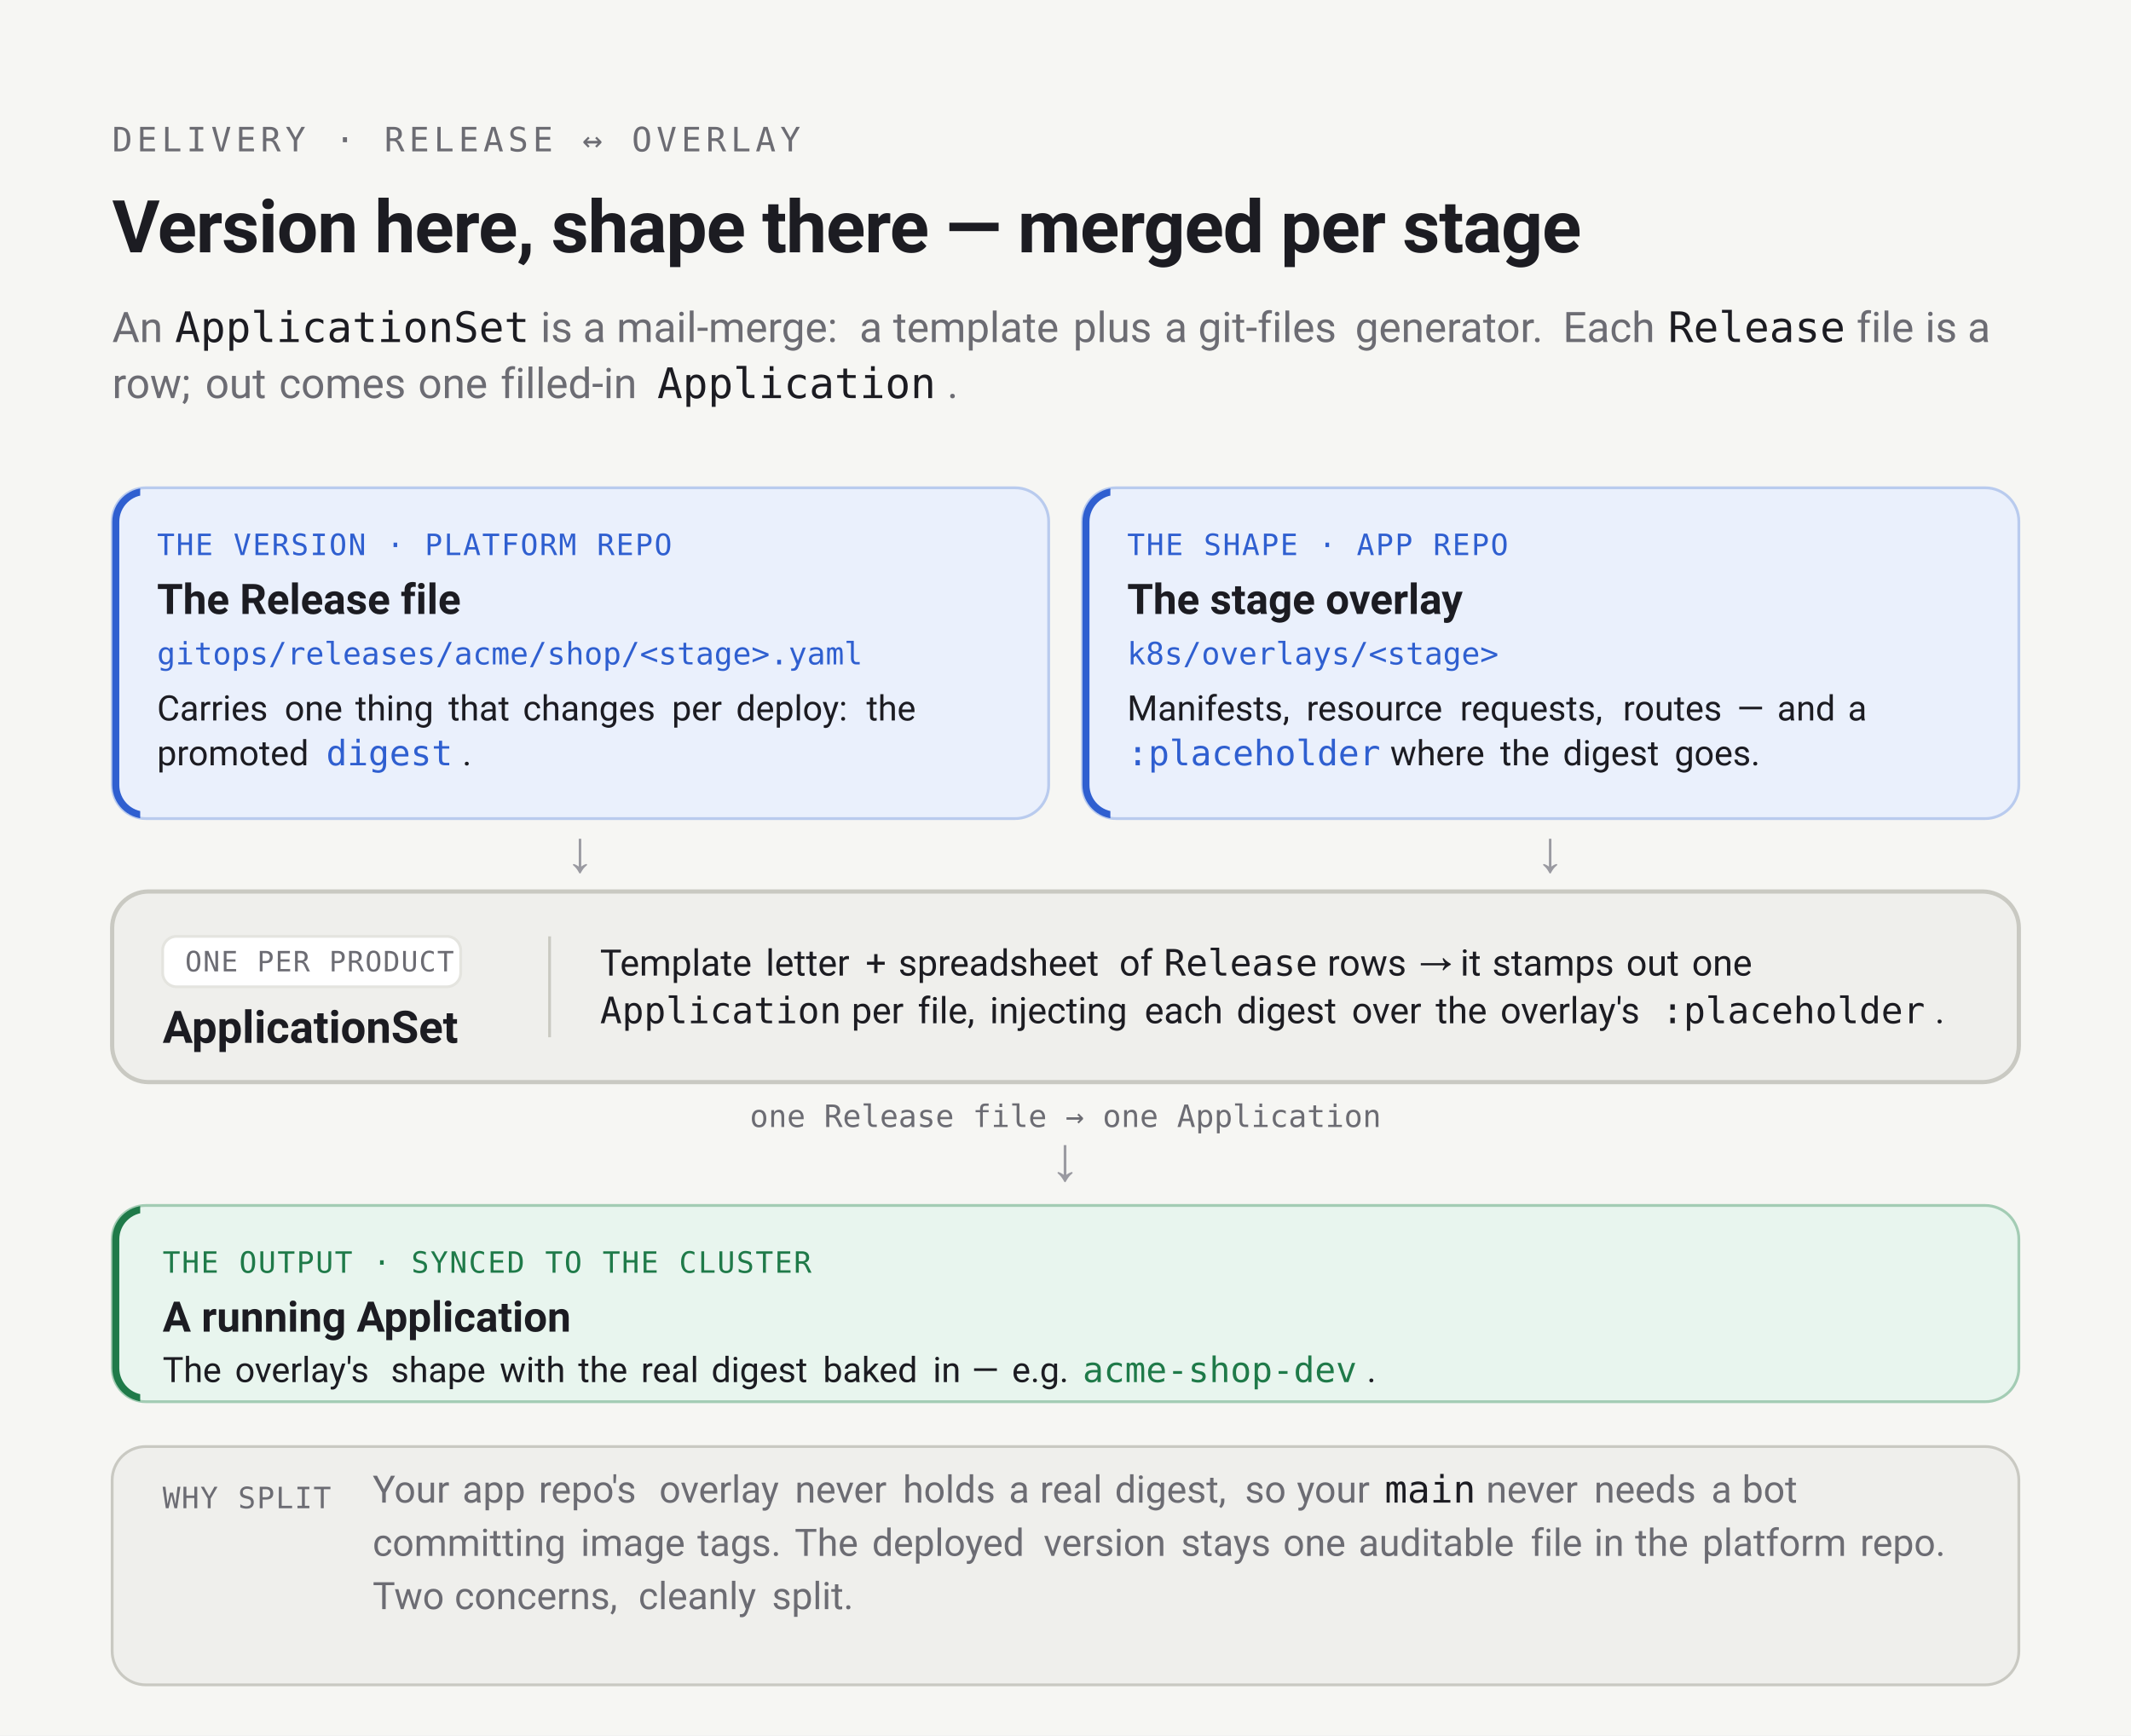
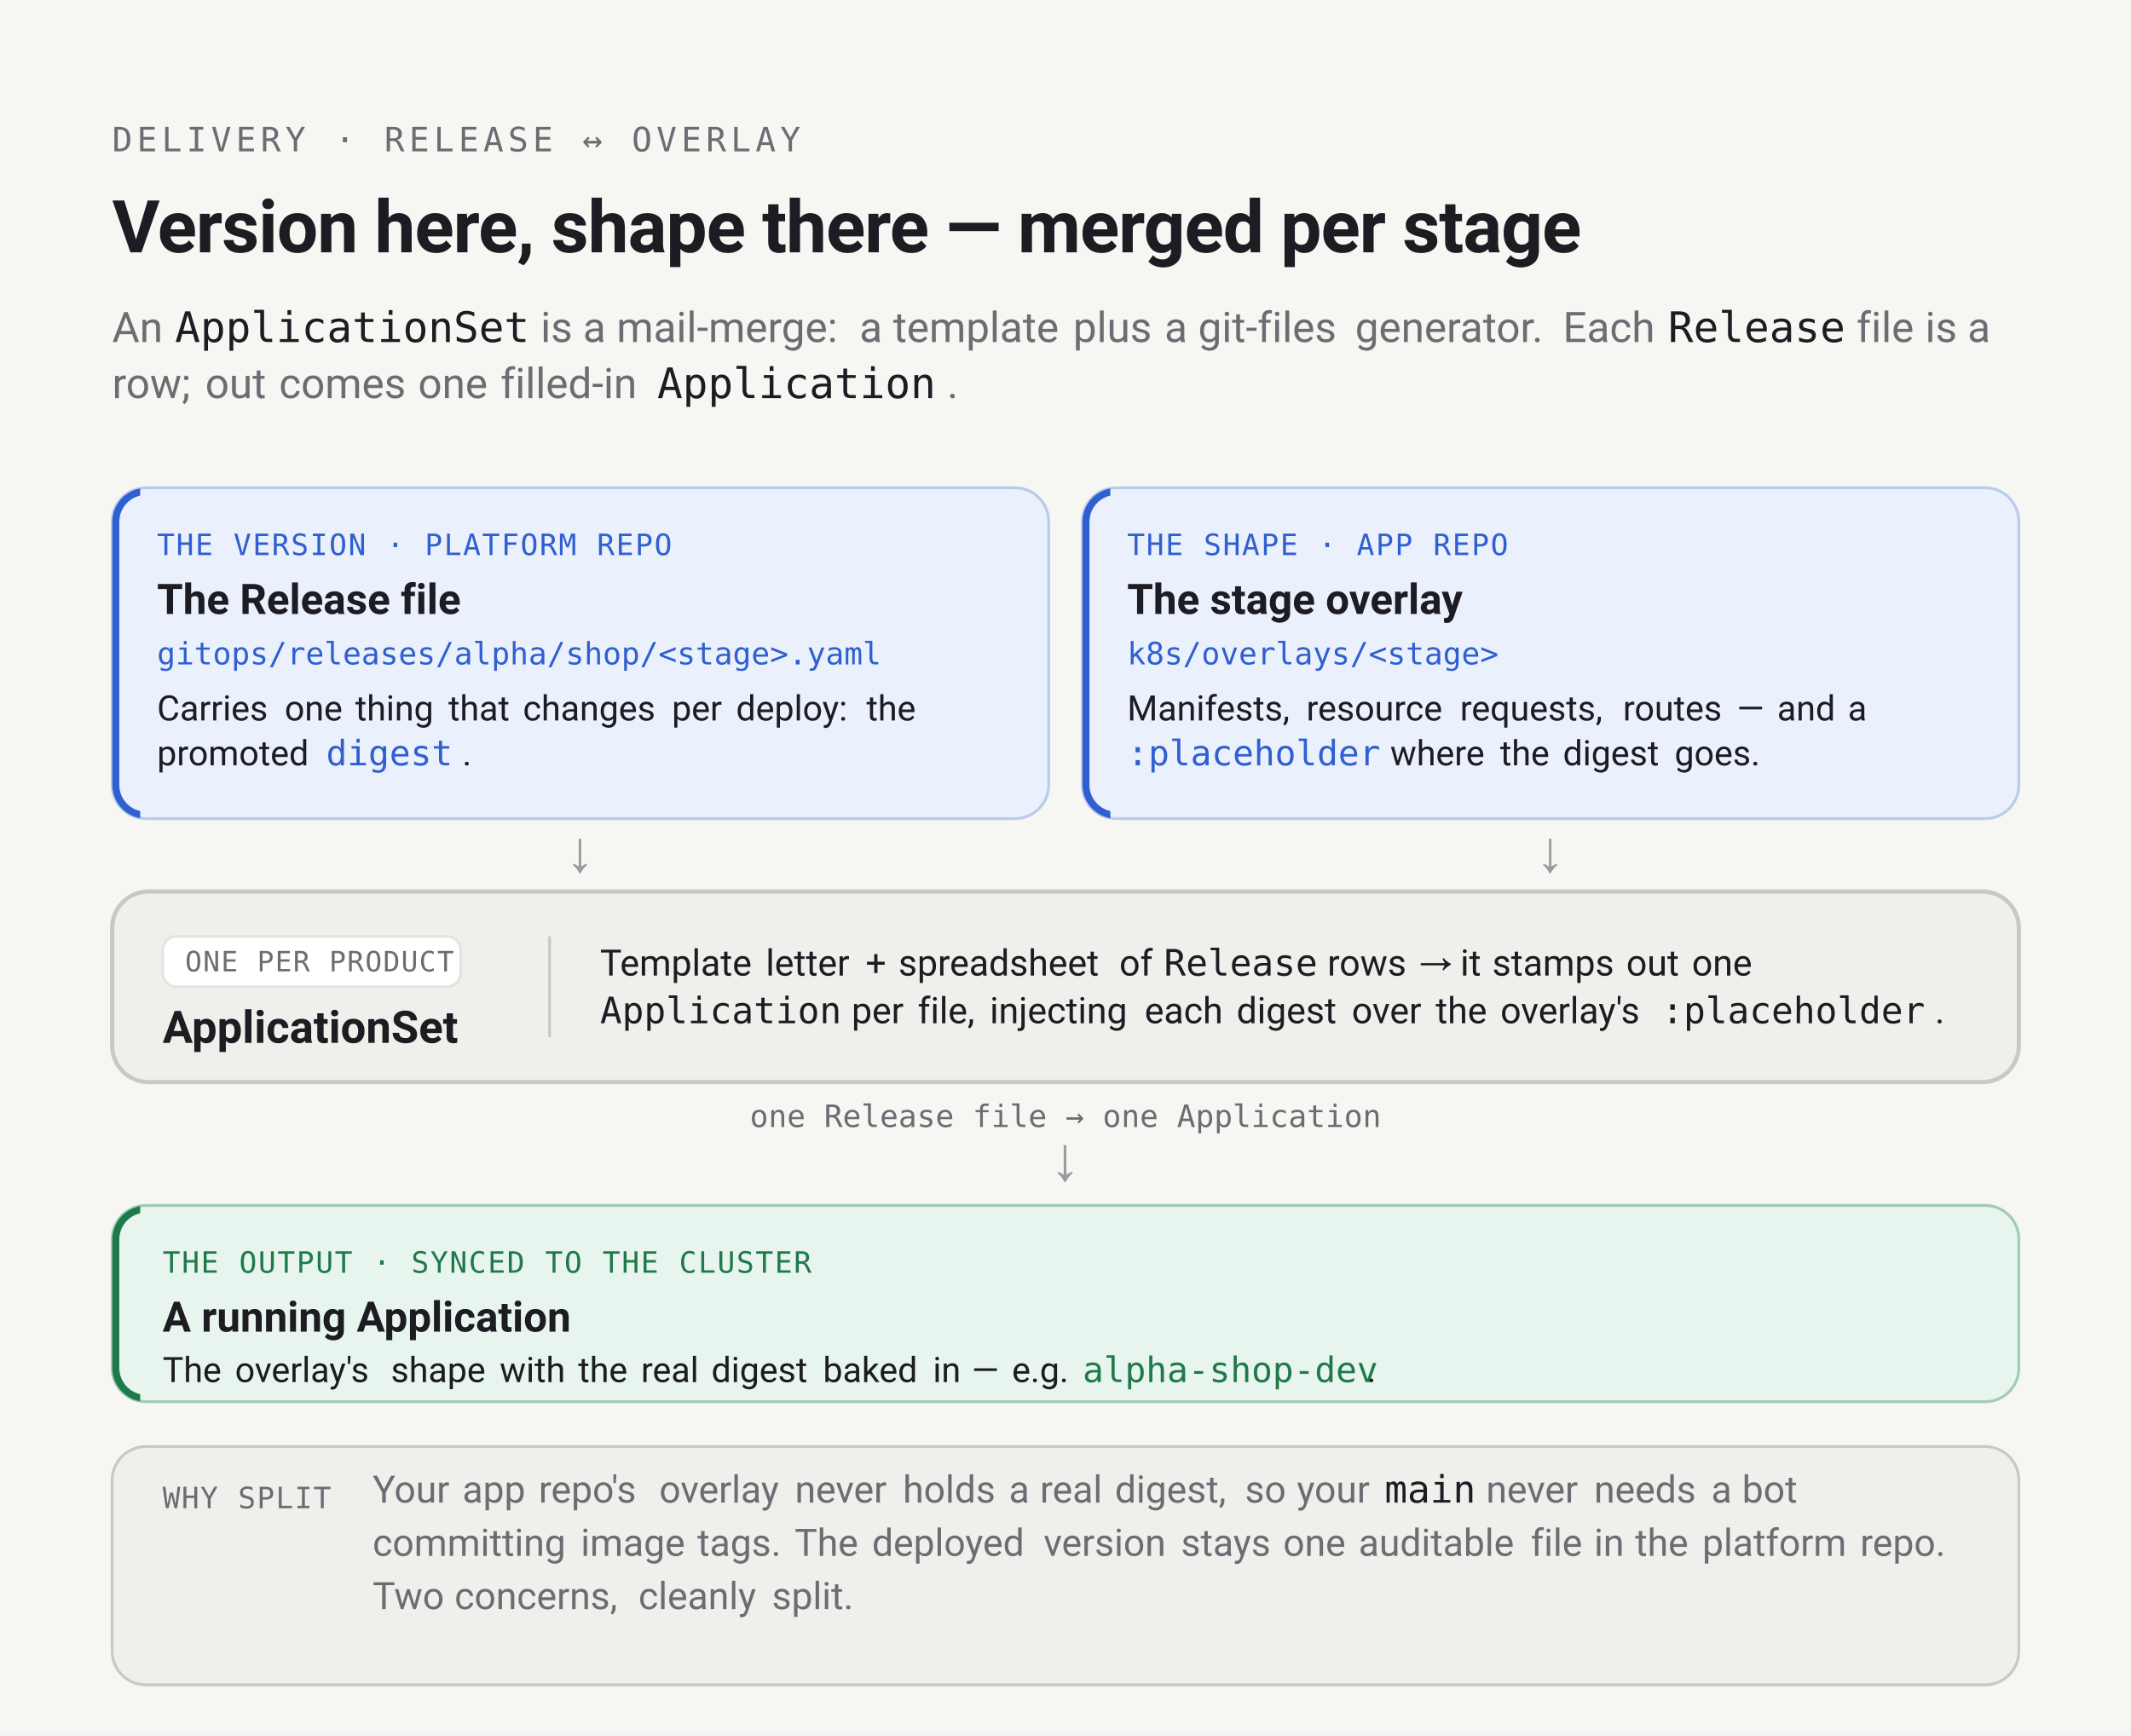
<svg xmlns="http://www.w3.org/2000/svg" viewBox="0 0 760 619" width="760" height="619" xml:space="preserve" font-family="system-ui,-apple-system,'Segoe UI',Roboto,Helvetica,Arial,sans-serif">
  <style>@media(prefers-color-scheme:dark){[fill="#f6f6f3"]{fill:#1b1b18}[stroke="#f6f6f3"]{stroke:#1b1b18}[fill="#6c6c73"]{fill:#898990}[stroke="#6c6c73"]{stroke:#898990}[fill="#1c1c22"]{fill:#dddde3}[stroke="#1c1c22"]{stroke:#dddde3}[fill="#eaf0fc"]{fill:#172a50}[stroke="#eaf0fc"]{stroke:#172a50}[fill="#b9cbee"]{fill:#1e3869}[stroke="#b9cbee"]{stroke:#1e3869}[fill="#2f5fd0"]{fill:#7798e3}[stroke="#2f5fd0"]{stroke:#7798e3}[fill="#9a9aa1"]{fill:#888890}[stroke="#9a9aa1"]{stroke:#888890}[fill="#efefec"]{fill:#1f1f1b}[stroke="#efefec"]{stroke:#1f1f1b}[fill="#c9c9c2"]{fill:#34342e}[stroke="#c9c9c2"]{stroke:#34342e}[fill="#ffffff"]{fill:#141414}[stroke="#ffffff"]{stroke:#141414}[fill="#e4e4df"]{fill:#252521}[stroke="#e4e4df"]{stroke:#252521}[fill="#e8f5ee"]{fill:#214b35}[stroke="#e8f5ee"]{stroke:#214b35}[fill="#a3ccb4"]{fill:#a2cdb4}[stroke="#a3ccb4"]{stroke:#a2cdb4}[fill="#1f7a49"]{fill:#45d487}[stroke="#1f7a49"]{stroke:#45d487}}</style>
  <style>@media(prefers-color-scheme:dark){.f_bg{fill:#15161c}.f_blueBg{fill:#172a50}.f_greenBg{fill:#16331f}.s_blueBd{stroke:#40639e}.s_greenBd{stroke:#2f6a45}.f_text{fill:#e6e6ea}.f_muted{fill:#9a9aa3}.f_dim{fill:#74747d}.f_blue{fill:#7fa0ee}.f_green{fill:#4fd08a}}</style>
  <defs>
    <clipPath id="abar0">
      <rect x="39.0" y="173.0" width="11.0" height="120.0" />
    </clipPath>
    <clipPath id="abar1">
      <rect x="385.0" y="173.0" width="11.0" height="120.0" />
    </clipPath>
    <clipPath id="abar2">
      <rect x="39.0" y="429.0" width="11.0" height="72.0" />
    </clipPath>
  </defs>
  <rect x="0" y="0" width="760" height="619" rx="0" class="f_bg" fill="#f6f6f3" />
  <text x="40" y="54" font-size="12" class="mono f_muted" fill="#6c6c73" font-family="ui-monospace,SFMono-Regular,Menlo,Consolas,monospace" letter-spacing="1.6px">DELIVERY · RELEASE ↔ OVERLAY</text>
  <text x="40" y="90" font-size="26" class="f_text" fill="#1c1c22" font-family="system-ui,-apple-system,'Segoe UI',Roboto,Helvetica,Arial,sans-serif" font-weight="600" letter-spacing="-0.3px">Version here, shape there — merged per stage</text>
  <text y="122" font-size="15">
    <tspan x="40.0" class="f_muted" fill="#6c6c73" font-family="system-ui,-apple-system,'Segoe UI',Roboto,Helvetica,Arial,sans-serif">An</tspan>
    <tspan x="62.4" class="mono f_text" fill="#1c1c22" font-family="ui-monospace,SFMono-Regular,Menlo,Consolas,monospace">ApplicationSet</tspan>
    <tspan x="192.8" class="f_muted" fill="#6c6c73" font-family="system-ui,-apple-system,'Segoe UI',Roboto,Helvetica,Arial,sans-serif">is</tspan>
    <tspan x="207.9" class="f_muted" fill="#6c6c73" font-family="system-ui,-apple-system,'Segoe UI',Roboto,Helvetica,Arial,sans-serif">a</tspan>
    <tspan x="219.9" class="f_muted" fill="#6c6c73" font-family="system-ui,-apple-system,'Segoe UI',Roboto,Helvetica,Arial,sans-serif">mail-merge:</tspan>
    <tspan x="306.5" class="f_muted" fill="#6c6c73" font-family="system-ui,-apple-system,'Segoe UI',Roboto,Helvetica,Arial,sans-serif">a</tspan>
    <tspan x="318.5" class="f_muted" fill="#6c6c73" font-family="system-ui,-apple-system,'Segoe UI',Roboto,Helvetica,Arial,sans-serif">template</tspan>
    <tspan x="382.7" class="f_muted" fill="#6c6c73" font-family="system-ui,-apple-system,'Segoe UI',Roboto,Helvetica,Arial,sans-serif">plus</tspan>
    <tspan x="415.3" class="f_muted" fill="#6c6c73" font-family="system-ui,-apple-system,'Segoe UI',Roboto,Helvetica,Arial,sans-serif">a</tspan>
    <tspan x="427.3" class="f_muted" fill="#6c6c73" font-family="system-ui,-apple-system,'Segoe UI',Roboto,Helvetica,Arial,sans-serif">git-files</tspan>
    <tspan x="483.3" class="f_muted" fill="#6c6c73" font-family="system-ui,-apple-system,'Segoe UI',Roboto,Helvetica,Arial,sans-serif">generator.</tspan>
    <tspan x="557.4" class="f_muted" fill="#6c6c73" font-family="system-ui,-apple-system,'Segoe UI',Roboto,Helvetica,Arial,sans-serif">Each</tspan>
    <tspan x="594.9" class="mono f_text" fill="#1c1c22" font-family="ui-monospace,SFMono-Regular,Menlo,Consolas,monospace">Release</tspan>
    <tspan x="662.1" class="f_muted" fill="#6c6c73" font-family="system-ui,-apple-system,'Segoe UI',Roboto,Helvetica,Arial,sans-serif">file</tspan>
    <tspan x="686.6" class="f_muted" fill="#6c6c73" font-family="system-ui,-apple-system,'Segoe UI',Roboto,Helvetica,Arial,sans-serif">is</tspan>
    <tspan x="701.7" class="f_muted" fill="#6c6c73" font-family="system-ui,-apple-system,'Segoe UI',Roboto,Helvetica,Arial,sans-serif">a</tspan>
  </text>
  <text y="142" font-size="15">
    <tspan x="40.0" class="f_muted" fill="#6c6c73" font-family="system-ui,-apple-system,'Segoe UI',Roboto,Helvetica,Arial,sans-serif">row;</tspan>
    <tspan x="73.2" class="f_muted" fill="#6c6c73" font-family="system-ui,-apple-system,'Segoe UI',Roboto,Helvetica,Arial,sans-serif">out</tspan>
    <tspan x="99.5" class="f_muted" fill="#6c6c73" font-family="system-ui,-apple-system,'Segoe UI',Roboto,Helvetica,Arial,sans-serif">comes</tspan>
    <tspan x="149.1" class="f_muted" fill="#6c6c73" font-family="system-ui,-apple-system,'Segoe UI',Roboto,Helvetica,Arial,sans-serif">one</tspan>
    <tspan x="178.5" class="f_muted" fill="#6c6c73" font-family="system-ui,-apple-system,'Segoe UI',Roboto,Helvetica,Arial,sans-serif">filled-in</tspan>
    <tspan x="234.4" class="mono f_text" fill="#1c1c22" font-family="ui-monospace,SFMono-Regular,Menlo,Consolas,monospace">Application</tspan>
    <tspan x="337.8" class="f_muted" fill="#6c6c73" font-family="system-ui,-apple-system,'Segoe UI',Roboto,Helvetica,Arial,sans-serif">.</tspan>
  </text>
  <rect x="40" y="174" width="334" height="118" rx="12" class="f_blueBg s_blueBd" fill="#eaf0fc" stroke="#b9cbee" stroke-width="1" />
  <rect x="41.3" y="175.3" width="331.5" height="115.5" rx="10.8" fill="none" stroke="#2f5fd0" stroke-width="2.5" clip-path="url(#abar0)" />
  <text x="56" y="198" font-size="10.5" class="mono f_blue" fill="#2f5fd0" font-family="ui-monospace,SFMono-Regular,Menlo,Consolas,monospace" letter-spacing="0.5px">THE VERSION · PLATFORM REPO</text>
  <text x="56" y="219" font-size="15" class="f_text" fill="#1c1c22" font-family="system-ui,-apple-system,'Segoe UI',Roboto,Helvetica,Arial,sans-serif" font-weight="600">The Release file</text>
-   <text x="56" y="237" font-size="11" class="mono f_blue" fill="#2f5fd0" font-family="ui-monospace,SFMono-Regular,Menlo,Consolas,monospace">gitops/releases/acme/shop/&lt;stage&gt;.yaml</text>
+   <text x="56" y="237" font-size="11" class="mono f_blue" fill="#2f5fd0" font-family="ui-monospace,SFMono-Regular,Menlo,Consolas,monospace">gitops/releases/alpha/shop/&lt;stage&gt;.yaml</text>
  <text y="257" font-size="12.5">
    <tspan x="56.0" class="f_text" fill="#1c1c22" font-family="system-ui,-apple-system,'Segoe UI',Roboto,Helvetica,Arial,sans-serif">Carries</tspan>
    <tspan x="101.5" class="f_text" fill="#1c1c22" font-family="system-ui,-apple-system,'Segoe UI',Roboto,Helvetica,Arial,sans-serif">one</tspan>
    <tspan x="126.7" class="f_text" fill="#1c1c22" font-family="system-ui,-apple-system,'Segoe UI',Roboto,Helvetica,Arial,sans-serif">thing</tspan>
    <tspan x="159.9" class="f_text" fill="#1c1c22" font-family="system-ui,-apple-system,'Segoe UI',Roboto,Helvetica,Arial,sans-serif">that</tspan>
    <tspan x="186.5" class="f_text" fill="#1c1c22" font-family="system-ui,-apple-system,'Segoe UI',Roboto,Helvetica,Arial,sans-serif">changes</tspan>
    <tspan x="239.6" class="f_text" fill="#1c1c22" font-family="system-ui,-apple-system,'Segoe UI',Roboto,Helvetica,Arial,sans-serif">per</tspan>
    <tspan x="262.5" class="f_text" fill="#1c1c22" font-family="system-ui,-apple-system,'Segoe UI',Roboto,Helvetica,Arial,sans-serif">deploy:</tspan>
    <tspan x="309.0" class="f_text" fill="#1c1c22" font-family="system-ui,-apple-system,'Segoe UI',Roboto,Helvetica,Arial,sans-serif">the</tspan>
  </text>
  <text y="273" font-size="12.5">
    <tspan x="56.0" class="f_text" fill="#1c1c22" font-family="system-ui,-apple-system,'Segoe UI',Roboto,Helvetica,Arial,sans-serif">promoted</tspan>
    <tspan x="116.3" class="mono f_blue" fill="#2f5fd0" font-family="ui-monospace,SFMono-Regular,Menlo,Consolas,monospace">digest</tspan>
    <tspan x="164.9" class="f_text" fill="#1c1c22" font-family="system-ui,-apple-system,'Segoe UI',Roboto,Helvetica,Arial,sans-serif">.</tspan>
  </text>
  <rect x="386" y="174" width="334" height="118" rx="12" class="f_blueBg s_blueBd" fill="#eaf0fc" stroke="#b9cbee" stroke-width="1" />
  <rect x="387.3" y="175.3" width="331.5" height="115.5" rx="10.8" fill="none" stroke="#2f5fd0" stroke-width="2.5" clip-path="url(#abar1)" />
  <text x="402" y="198" font-size="10.5" class="mono f_blue" fill="#2f5fd0" font-family="ui-monospace,SFMono-Regular,Menlo,Consolas,monospace" letter-spacing="0.5px">THE SHAPE · APP REPO</text>
  <text x="402" y="219" font-size="15" class="f_text" fill="#1c1c22" font-family="system-ui,-apple-system,'Segoe UI',Roboto,Helvetica,Arial,sans-serif" font-weight="600">The stage overlay</text>
  <text x="402" y="237" font-size="11" class="mono f_blue" fill="#2f5fd0" font-family="ui-monospace,SFMono-Regular,Menlo,Consolas,monospace">k8s/overlays/&lt;stage&gt;</text>
  <text y="257" font-size="12.5">
    <tspan x="402.0" class="f_text" fill="#1c1c22" font-family="system-ui,-apple-system,'Segoe UI',Roboto,Helvetica,Arial,sans-serif">Manifests,</tspan>
    <tspan x="465.9" class="f_text" fill="#1c1c22" font-family="system-ui,-apple-system,'Segoe UI',Roboto,Helvetica,Arial,sans-serif">resource</tspan>
    <tspan x="520.7" class="f_text" fill="#1c1c22" font-family="system-ui,-apple-system,'Segoe UI',Roboto,Helvetica,Arial,sans-serif">requests,</tspan>
    <tspan x="578.8" class="f_text" fill="#1c1c22" font-family="system-ui,-apple-system,'Segoe UI',Roboto,Helvetica,Arial,sans-serif">routes</tspan>
    <tspan x="619.4" class="f_text" fill="#1c1c22" font-family="system-ui,-apple-system,'Segoe UI',Roboto,Helvetica,Arial,sans-serif">—</tspan>
    <tspan x="633.8" class="f_text" fill="#1c1c22" font-family="system-ui,-apple-system,'Segoe UI',Roboto,Helvetica,Arial,sans-serif">and</tspan>
    <tspan x="659.0" class="f_text" fill="#1c1c22" font-family="system-ui,-apple-system,'Segoe UI',Roboto,Helvetica,Arial,sans-serif">a</tspan>
  </text>
  <text y="273" font-size="12.5">
    <tspan x="402.0" class="mono f_blue" fill="#2f5fd0" font-family="ui-monospace,SFMono-Regular,Menlo,Consolas,monospace">:placeholder</tspan>
    <tspan x="495.8" class="f_text" fill="#1c1c22" font-family="system-ui,-apple-system,'Segoe UI',Roboto,Helvetica,Arial,sans-serif">where</tspan>
    <tspan x="535.0" class="f_text" fill="#1c1c22" font-family="system-ui,-apple-system,'Segoe UI',Roboto,Helvetica,Arial,sans-serif">the</tspan>
    <tspan x="557.4" class="f_text" fill="#1c1c22" font-family="system-ui,-apple-system,'Segoe UI',Roboto,Helvetica,Arial,sans-serif">digest</tspan>
    <tspan x="597.2" class="f_text" fill="#1c1c22" font-family="system-ui,-apple-system,'Segoe UI',Roboto,Helvetica,Arial,sans-serif">goes.</tspan>
  </text>
  <text x="207" y="310" font-size="15" class="f_dim" fill="#9a9aa1" font-family="system-ui,-apple-system,'Segoe UI',Roboto,Helvetica,Arial,sans-serif" text-anchor="middle">↓</text>
  <text x="553" y="310" font-size="15" class="f_dim" fill="#9a9aa1" font-family="system-ui,-apple-system,'Segoe UI',Roboto,Helvetica,Arial,sans-serif" text-anchor="middle">↓</text>
  <rect x="40" y="318" width="680" height="68" rx="13" class="f_panelBg s_border" fill="#efefec" stroke="#c9c9c2" stroke-width="1.5" />
  <rect x="58" y="334" width="106.308" height="18" rx="5" class="f_card" fill="#ffffff" stroke="#e4e4df" stroke-width="1" />
  <text x="66" y="346.5" font-size="10" class="mono f_muted" fill="#6c6c73" font-family="ui-monospace,SFMono-Regular,Menlo,Consolas,monospace" letter-spacing="0.4px">ONE PER PRODUCT</text>
  <text x="58" y="372" font-size="16" class="f_text" fill="#1c1c22" font-family="system-ui,-apple-system,'Segoe UI',Roboto,Helvetica,Arial,sans-serif" font-weight="600">ApplicationSet</text>
  <line x1="196" y1="334" x2="196" y2="370" class="s_border" stroke="#c9c9c2" stroke-width="1" />
  <text y="348" font-size="13">
    <tspan x="214.0" class="f_text" fill="#1c1c22" font-family="system-ui,-apple-system,'Segoe UI',Roboto,Helvetica,Arial,sans-serif">Template</tspan>
    <tspan x="273.1" class="f_text" fill="#1c1c22" font-family="system-ui,-apple-system,'Segoe UI',Roboto,Helvetica,Arial,sans-serif">letter</tspan>
    <tspan x="308.7" class="f_text" fill="#1c1c22" font-family="system-ui,-apple-system,'Segoe UI',Roboto,Helvetica,Arial,sans-serif">+</tspan>
    <tspan x="320.4" class="f_text" fill="#1c1c22" font-family="system-ui,-apple-system,'Segoe UI',Roboto,Helvetica,Arial,sans-serif">spreadsheet</tspan>
    <tspan x="399.2" class="f_text" fill="#1c1c22" font-family="system-ui,-apple-system,'Segoe UI',Roboto,Helvetica,Arial,sans-serif">of</tspan>
    <tspan x="415.1" class="mono f_text" fill="#1c1c22" font-family="ui-monospace,SFMono-Regular,Menlo,Consolas,monospace">Release</tspan>
    <tspan x="473.4" class="f_text" fill="#1c1c22" font-family="system-ui,-apple-system,'Segoe UI',Roboto,Helvetica,Arial,sans-serif">rows</tspan>
    <tspan x="505.6" class="f_text" fill="#1c1c22" font-family="system-ui,-apple-system,'Segoe UI',Roboto,Helvetica,Arial,sans-serif">→</tspan>
    <tspan x="520.8" class="f_text" fill="#1c1c22" font-family="system-ui,-apple-system,'Segoe UI',Roboto,Helvetica,Arial,sans-serif">it</tspan>
    <tspan x="532.2" class="f_text" fill="#1c1c22" font-family="system-ui,-apple-system,'Segoe UI',Roboto,Helvetica,Arial,sans-serif">stamps</tspan>
    <tspan x="580.0" class="f_text" fill="#1c1c22" font-family="system-ui,-apple-system,'Segoe UI',Roboto,Helvetica,Arial,sans-serif">out</tspan>
    <tspan x="603.4" class="f_text" fill="#1c1c22" font-family="system-ui,-apple-system,'Segoe UI',Roboto,Helvetica,Arial,sans-serif">one</tspan>
  </text>
  <text y="365" font-size="13">
    <tspan x="214.0" class="mono f_text" fill="#1c1c22" font-family="ui-monospace,SFMono-Regular,Menlo,Consolas,monospace">Application</tspan>
    <tspan x="303.7" class="f_text" fill="#1c1c22" font-family="system-ui,-apple-system,'Segoe UI',Roboto,Helvetica,Arial,sans-serif">per</tspan>
    <tspan x="327.3" class="f_text" fill="#1c1c22" font-family="system-ui,-apple-system,'Segoe UI',Roboto,Helvetica,Arial,sans-serif">file,</tspan>
    <tspan x="353.0" class="f_text" fill="#1c1c22" font-family="system-ui,-apple-system,'Segoe UI',Roboto,Helvetica,Arial,sans-serif">injecting</tspan>
    <tspan x="408.2" class="f_text" fill="#1c1c22" font-family="system-ui,-apple-system,'Segoe UI',Roboto,Helvetica,Arial,sans-serif">each</tspan>
    <tspan x="441.0" class="f_text" fill="#1c1c22" font-family="system-ui,-apple-system,'Segoe UI',Roboto,Helvetica,Arial,sans-serif">digest</tspan>
    <tspan x="482.1" class="f_text" fill="#1c1c22" font-family="system-ui,-apple-system,'Segoe UI',Roboto,Helvetica,Arial,sans-serif">over</tspan>
    <tspan x="512.0" class="f_text" fill="#1c1c22" font-family="system-ui,-apple-system,'Segoe UI',Roboto,Helvetica,Arial,sans-serif">the</tspan>
    <tspan x="535.1" class="f_text" fill="#1c1c22" font-family="system-ui,-apple-system,'Segoe UI',Roboto,Helvetica,Arial,sans-serif">overlay's</tspan>
    <tspan x="592.6" class="mono f_text" fill="#1c1c22" font-family="ui-monospace,SFMono-Regular,Menlo,Consolas,monospace">:placeholder</tspan>
    <tspan x="690.1" class="f_text" fill="#1c1c22" font-family="system-ui,-apple-system,'Segoe UI',Roboto,Helvetica,Arial,sans-serif">.</tspan>
  </text>
  <text x="380" y="402" font-size="11" class="mono f_muted" fill="#6c6c73" font-family="ui-monospace,SFMono-Regular,Menlo,Consolas,monospace" text-anchor="middle">one Release file → one Application</text>
  <text x="380" y="420" font-size="16" class="f_dim" fill="#9a9aa1" font-family="system-ui,-apple-system,'Segoe UI',Roboto,Helvetica,Arial,sans-serif" text-anchor="middle">↓</text>
  <rect x="40" y="430" width="680" height="70" rx="12" class="f_greenBg s_greenBd" fill="#e8f5ee" stroke="#a3ccb4" stroke-width="1" />
  <rect x="41.3" y="431.3" width="677.5" height="67.5" rx="10.8" fill="none" stroke="#1f7a49" stroke-width="2.5" clip-path="url(#abar2)" />
  <text x="58" y="454" font-size="10.5" class="mono f_green" fill="#1f7a49" font-family="ui-monospace,SFMono-Regular,Menlo,Consolas,monospace" letter-spacing="0.5px">THE OUTPUT · SYNCED TO THE CLUSTER</text>
  <text x="58" y="475" font-size="15" class="f_text" fill="#1c1c22" font-family="system-ui,-apple-system,'Segoe UI',Roboto,Helvetica,Arial,sans-serif" font-weight="600">A running Application</text>
  <text y="493" font-size="12.5">
    <tspan x="58.0" class="f_text" fill="#1c1c22" font-family="system-ui,-apple-system,'Segoe UI',Roboto,Helvetica,Arial,sans-serif">The</tspan>
    <tspan x="83.8" class="f_text" fill="#1c1c22" font-family="system-ui,-apple-system,'Segoe UI',Roboto,Helvetica,Arial,sans-serif">overlay's</tspan>
    <tspan x="139.4" class="f_text" fill="#1c1c22" font-family="system-ui,-apple-system,'Segoe UI',Roboto,Helvetica,Arial,sans-serif">shape</tspan>
    <tspan x="178.2" class="f_text" fill="#1c1c22" font-family="system-ui,-apple-system,'Segoe UI',Roboto,Helvetica,Arial,sans-serif">with</tspan>
    <tspan x="206.2" class="f_text" fill="#1c1c22" font-family="system-ui,-apple-system,'Segoe UI',Roboto,Helvetica,Arial,sans-serif">the</tspan>
    <tspan x="228.6" class="f_text" fill="#1c1c22" font-family="system-ui,-apple-system,'Segoe UI',Roboto,Helvetica,Arial,sans-serif">real</tspan>
    <tspan x="253.7" class="f_text" fill="#1c1c22" font-family="system-ui,-apple-system,'Segoe UI',Roboto,Helvetica,Arial,sans-serif">digest</tspan>
    <tspan x="293.5" class="f_text" fill="#1c1c22" font-family="system-ui,-apple-system,'Segoe UI',Roboto,Helvetica,Arial,sans-serif">baked</tspan>
    <tspan x="332.7" class="f_text" fill="#1c1c22" font-family="system-ui,-apple-system,'Segoe UI',Roboto,Helvetica,Arial,sans-serif">in</tspan>
    <tspan x="346.5" class="f_text" fill="#1c1c22" font-family="system-ui,-apple-system,'Segoe UI',Roboto,Helvetica,Arial,sans-serif">—</tspan>
    <tspan x="360.9" class="f_text" fill="#1c1c22" font-family="system-ui,-apple-system,'Segoe UI',Roboto,Helvetica,Arial,sans-serif">e.g.</tspan>
-     <tspan x="386.1" class="mono f_green" fill="#1f7a49" font-family="ui-monospace,SFMono-Regular,Menlo,Consolas,monospace">acme-shop-dev</tspan>
+     <tspan x="386.1" class="mono f_green" fill="#1f7a49" font-family="ui-monospace,SFMono-Regular,Menlo,Consolas,monospace">alpha-shop-dev</tspan>
    <tspan x="487.5" class="f_text" fill="#1c1c22" font-family="system-ui,-apple-system,'Segoe UI',Roboto,Helvetica,Arial,sans-serif">.</tspan>
  </text>
  <rect x="40" y="516" width="680" height="85" rx="12" class="f_panelBg s_border" fill="#efefec" stroke="#c9c9c2" stroke-width="1" />
  <text x="58" y="538" font-size="10.5" class="mono f_muted" fill="#6c6c73" font-family="ui-monospace,SFMono-Regular,Menlo,Consolas,monospace" letter-spacing="0.4px">WHY SPLIT</text>
  <text y="536" font-size="13.5">
    <tspan x="132.9" class="f_muted" fill="#6c6c73" font-family="system-ui,-apple-system,'Segoe UI',Roboto,Helvetica,Arial,sans-serif">Your</tspan>
    <tspan x="164.9" class="f_muted" fill="#6c6c73" font-family="system-ui,-apple-system,'Segoe UI',Roboto,Helvetica,Arial,sans-serif">app</tspan>
    <tspan x="192.1" class="f_muted" fill="#6c6c73" font-family="system-ui,-apple-system,'Segoe UI',Roboto,Helvetica,Arial,sans-serif">repo's</tspan>
    <tspan x="235.1" class="f_muted" fill="#6c6c73" font-family="system-ui,-apple-system,'Segoe UI',Roboto,Helvetica,Arial,sans-serif">overlay</tspan>
    <tspan x="283.5" class="f_muted" fill="#6c6c73" font-family="system-ui,-apple-system,'Segoe UI',Roboto,Helvetica,Arial,sans-serif">never</tspan>
    <tspan x="322.0" class="f_muted" fill="#6c6c73" font-family="system-ui,-apple-system,'Segoe UI',Roboto,Helvetica,Arial,sans-serif">holds</tspan>
    <tspan x="359.8" class="f_muted" fill="#6c6c73" font-family="system-ui,-apple-system,'Segoe UI',Roboto,Helvetica,Arial,sans-serif">a</tspan>
    <tspan x="370.9" class="f_muted" fill="#6c6c73" font-family="system-ui,-apple-system,'Segoe UI',Roboto,Helvetica,Arial,sans-serif">real</tspan>
    <tspan x="397.6" class="f_muted" fill="#6c6c73" font-family="system-ui,-apple-system,'Segoe UI',Roboto,Helvetica,Arial,sans-serif">digest,</tspan>
    <tspan x="444.0" class="f_muted" fill="#6c6c73" font-family="system-ui,-apple-system,'Segoe UI',Roboto,Helvetica,Arial,sans-serif">so</tspan>
    <tspan x="462.5" class="f_muted" fill="#6c6c73" font-family="system-ui,-apple-system,'Segoe UI',Roboto,Helvetica,Arial,sans-serif">your</tspan>
    <tspan x="493.8" class="mono f_text" fill="#1c1c22" font-family="ui-monospace,SFMono-Regular,Menlo,Consolas,monospace">main</tspan>
    <tspan x="530.0" class="f_muted" fill="#6c6c73" font-family="system-ui,-apple-system,'Segoe UI',Roboto,Helvetica,Arial,sans-serif">never</tspan>
    <tspan x="568.5" class="f_muted" fill="#6c6c73" font-family="system-ui,-apple-system,'Segoe UI',Roboto,Helvetica,Arial,sans-serif">needs</tspan>
    <tspan x="610.3" class="f_muted" fill="#6c6c73" font-family="system-ui,-apple-system,'Segoe UI',Roboto,Helvetica,Arial,sans-serif">a</tspan>
    <tspan x="621.3" class="f_muted" fill="#6c6c73" font-family="system-ui,-apple-system,'Segoe UI',Roboto,Helvetica,Arial,sans-serif">bot</tspan>
  </text>
  <text y="555" font-size="13.5">
    <tspan x="132.9" class="f_muted" fill="#6c6c73" font-family="system-ui,-apple-system,'Segoe UI',Roboto,Helvetica,Arial,sans-serif">committing</tspan>
    <tspan x="207.1" class="f_muted" fill="#6c6c73" font-family="system-ui,-apple-system,'Segoe UI',Roboto,Helvetica,Arial,sans-serif">image</tspan>
    <tspan x="248.7" class="f_muted" fill="#6c6c73" font-family="system-ui,-apple-system,'Segoe UI',Roboto,Helvetica,Arial,sans-serif">tags.</tspan>
    <tspan x="283.4" class="f_muted" fill="#6c6c73" font-family="system-ui,-apple-system,'Segoe UI',Roboto,Helvetica,Arial,sans-serif">The</tspan>
    <tspan x="311.0" class="f_muted" fill="#6c6c73" font-family="system-ui,-apple-system,'Segoe UI',Roboto,Helvetica,Arial,sans-serif">deployed</tspan>
    <tspan x="372.2" class="f_muted" fill="#6c6c73" font-family="system-ui,-apple-system,'Segoe UI',Roboto,Helvetica,Arial,sans-serif">version</tspan>
    <tspan x="421.2" class="f_muted" fill="#6c6c73" font-family="system-ui,-apple-system,'Segoe UI',Roboto,Helvetica,Arial,sans-serif">stays</tspan>
    <tspan x="457.6" class="f_muted" fill="#6c6c73" font-family="system-ui,-apple-system,'Segoe UI',Roboto,Helvetica,Arial,sans-serif">one</tspan>
    <tspan x="484.5" class="f_muted" fill="#6c6c73" font-family="system-ui,-apple-system,'Segoe UI',Roboto,Helvetica,Arial,sans-serif">auditable</tspan>
    <tspan x="545.9" class="f_muted" fill="#6c6c73" font-family="system-ui,-apple-system,'Segoe UI',Roboto,Helvetica,Arial,sans-serif">file</tspan>
    <tspan x="568.5" class="f_muted" fill="#6c6c73" font-family="system-ui,-apple-system,'Segoe UI',Roboto,Helvetica,Arial,sans-serif">in</tspan>
    <tspan x="583.1" class="f_muted" fill="#6c6c73" font-family="system-ui,-apple-system,'Segoe UI',Roboto,Helvetica,Arial,sans-serif">the</tspan>
    <tspan x="607.1" class="f_muted" fill="#6c6c73" font-family="system-ui,-apple-system,'Segoe UI',Roboto,Helvetica,Arial,sans-serif">platform</tspan>
    <tspan x="663.4" class="f_muted" fill="#6c6c73" font-family="system-ui,-apple-system,'Segoe UI',Roboto,Helvetica,Arial,sans-serif">repo.</tspan>
  </text>
  <text y="574" font-size="13.5">
    <tspan x="132.9" class="f_muted" fill="#6c6c73" font-family="system-ui,-apple-system,'Segoe UI',Roboto,Helvetica,Arial,sans-serif">Two</tspan>
    <tspan x="162.1" class="f_muted" fill="#6c6c73" font-family="system-ui,-apple-system,'Segoe UI',Roboto,Helvetica,Arial,sans-serif">concerns,</tspan>
    <tspan x="227.7" class="f_muted" fill="#6c6c73" font-family="system-ui,-apple-system,'Segoe UI',Roboto,Helvetica,Arial,sans-serif">cleanly</tspan>
    <tspan x="275.3" class="f_muted" fill="#6c6c73" font-family="system-ui,-apple-system,'Segoe UI',Roboto,Helvetica,Arial,sans-serif">split.</tspan>
  </text>
</svg>
